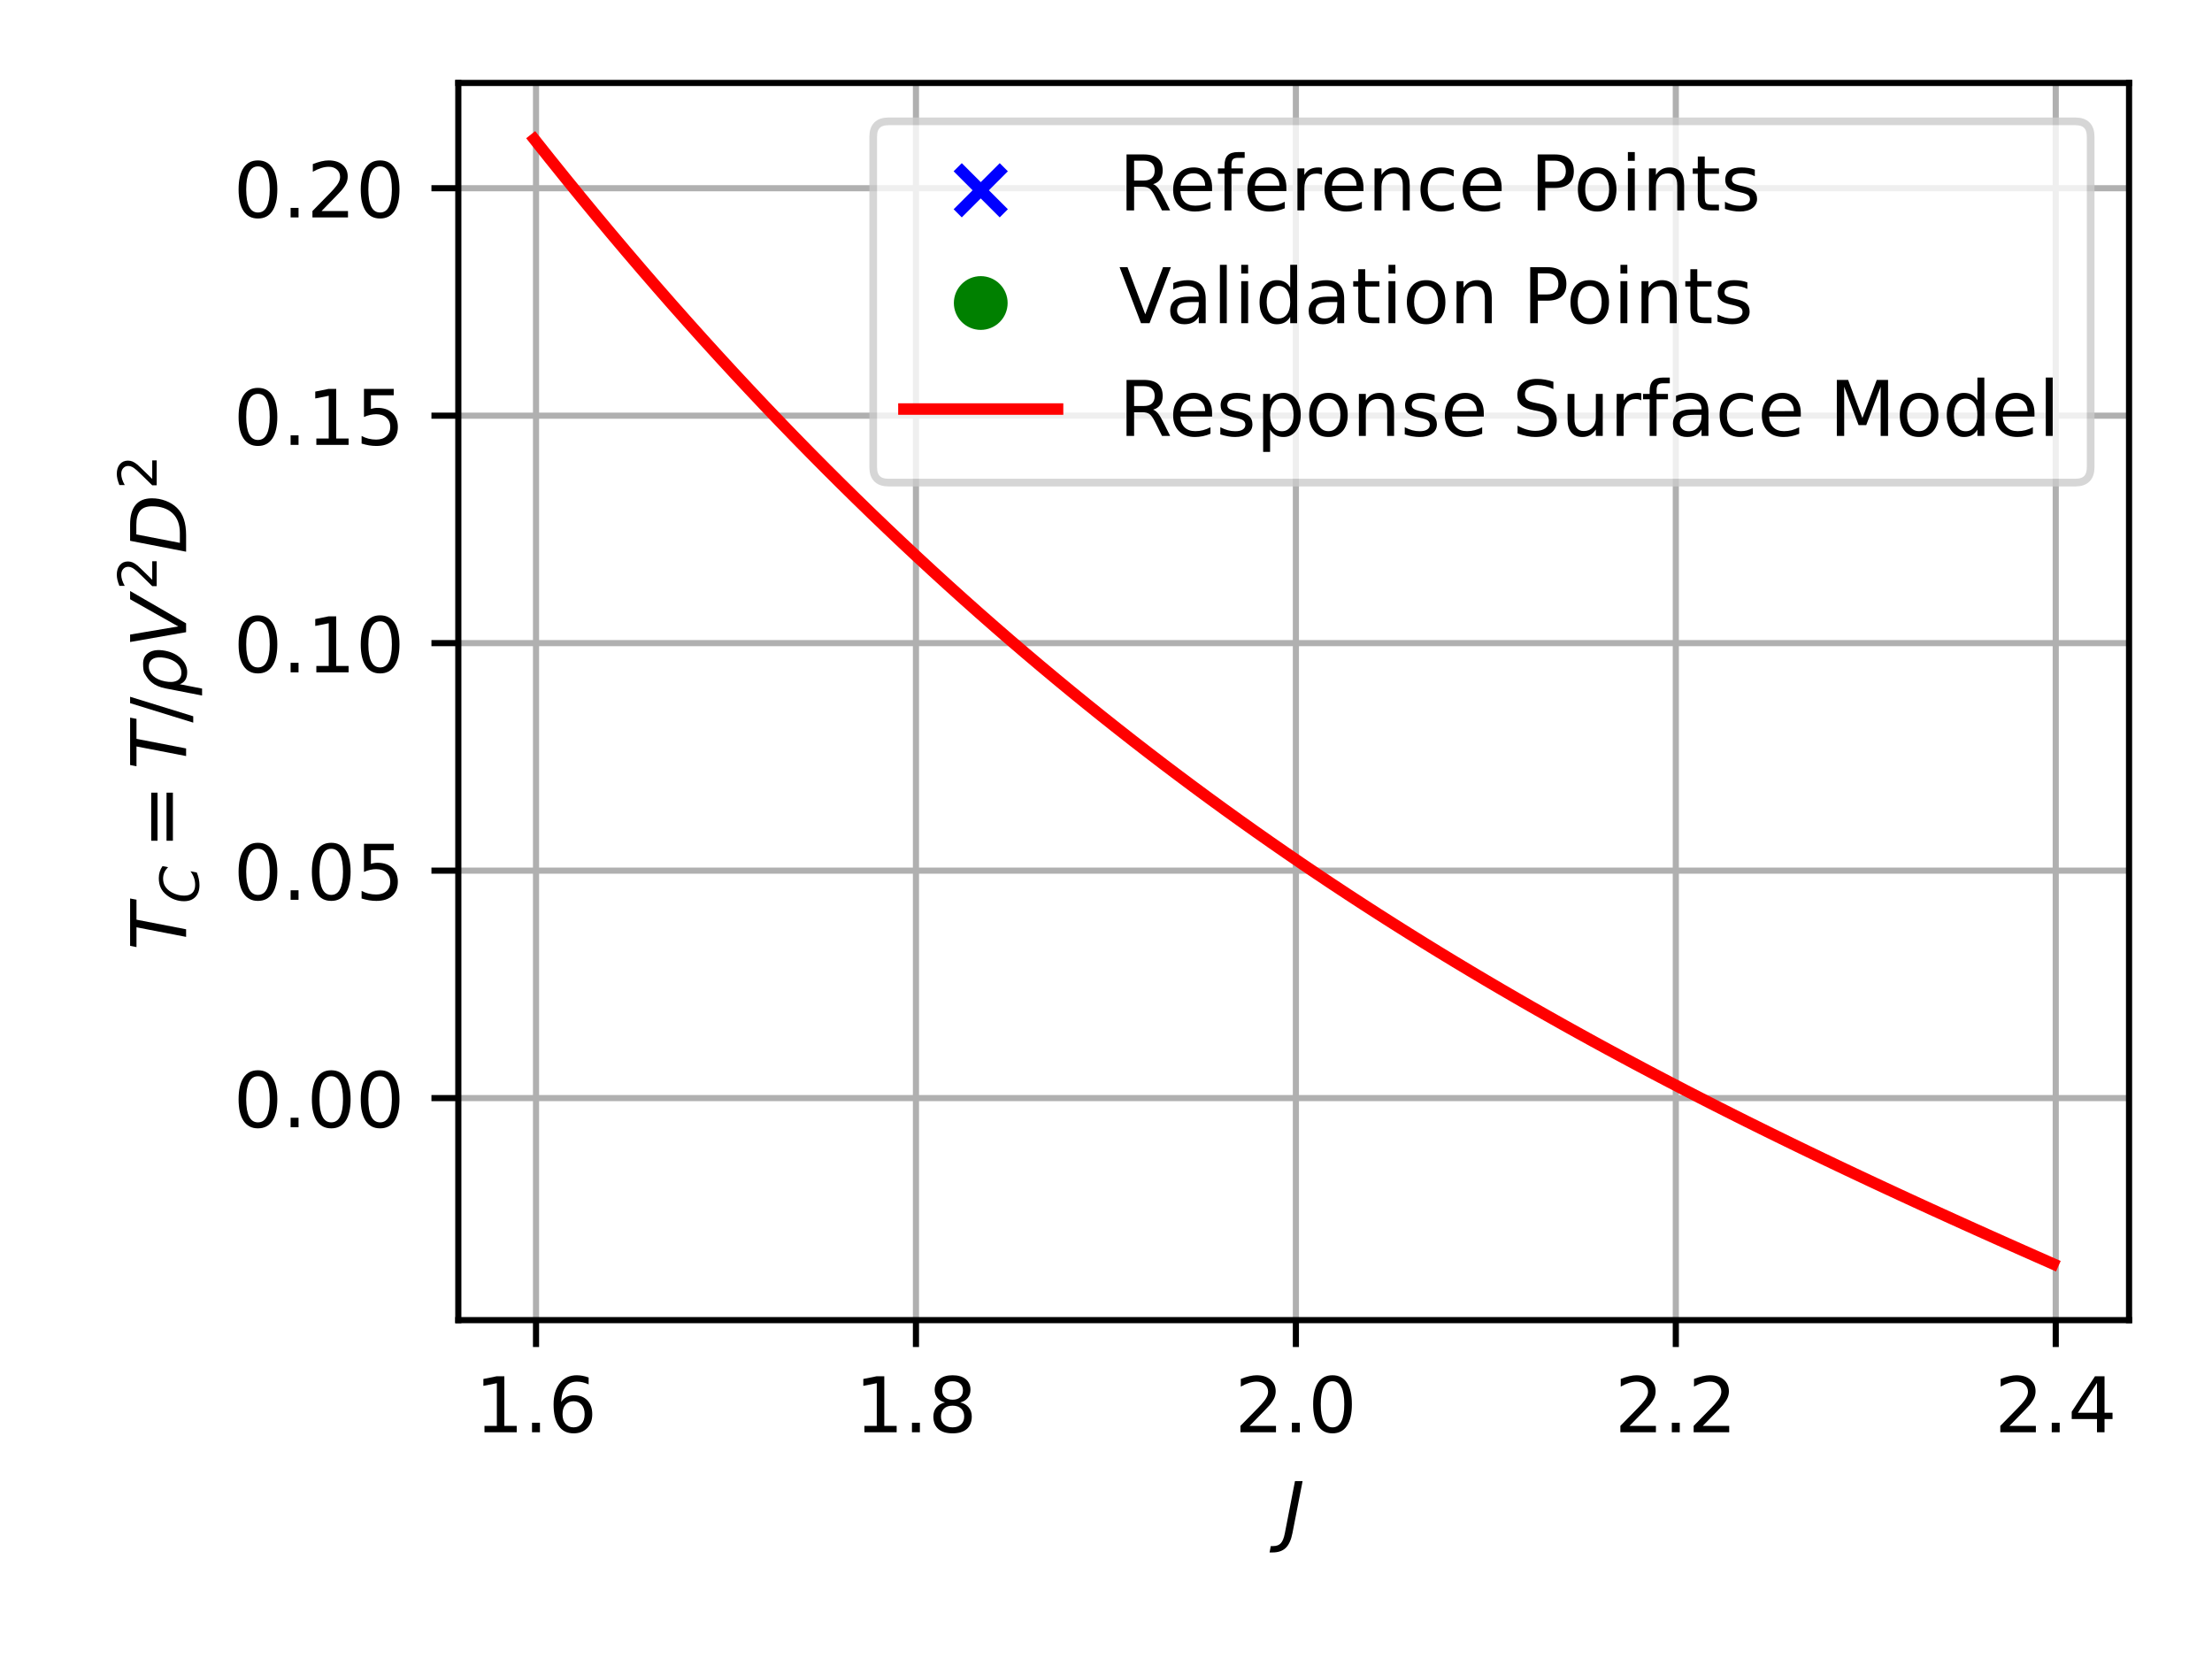
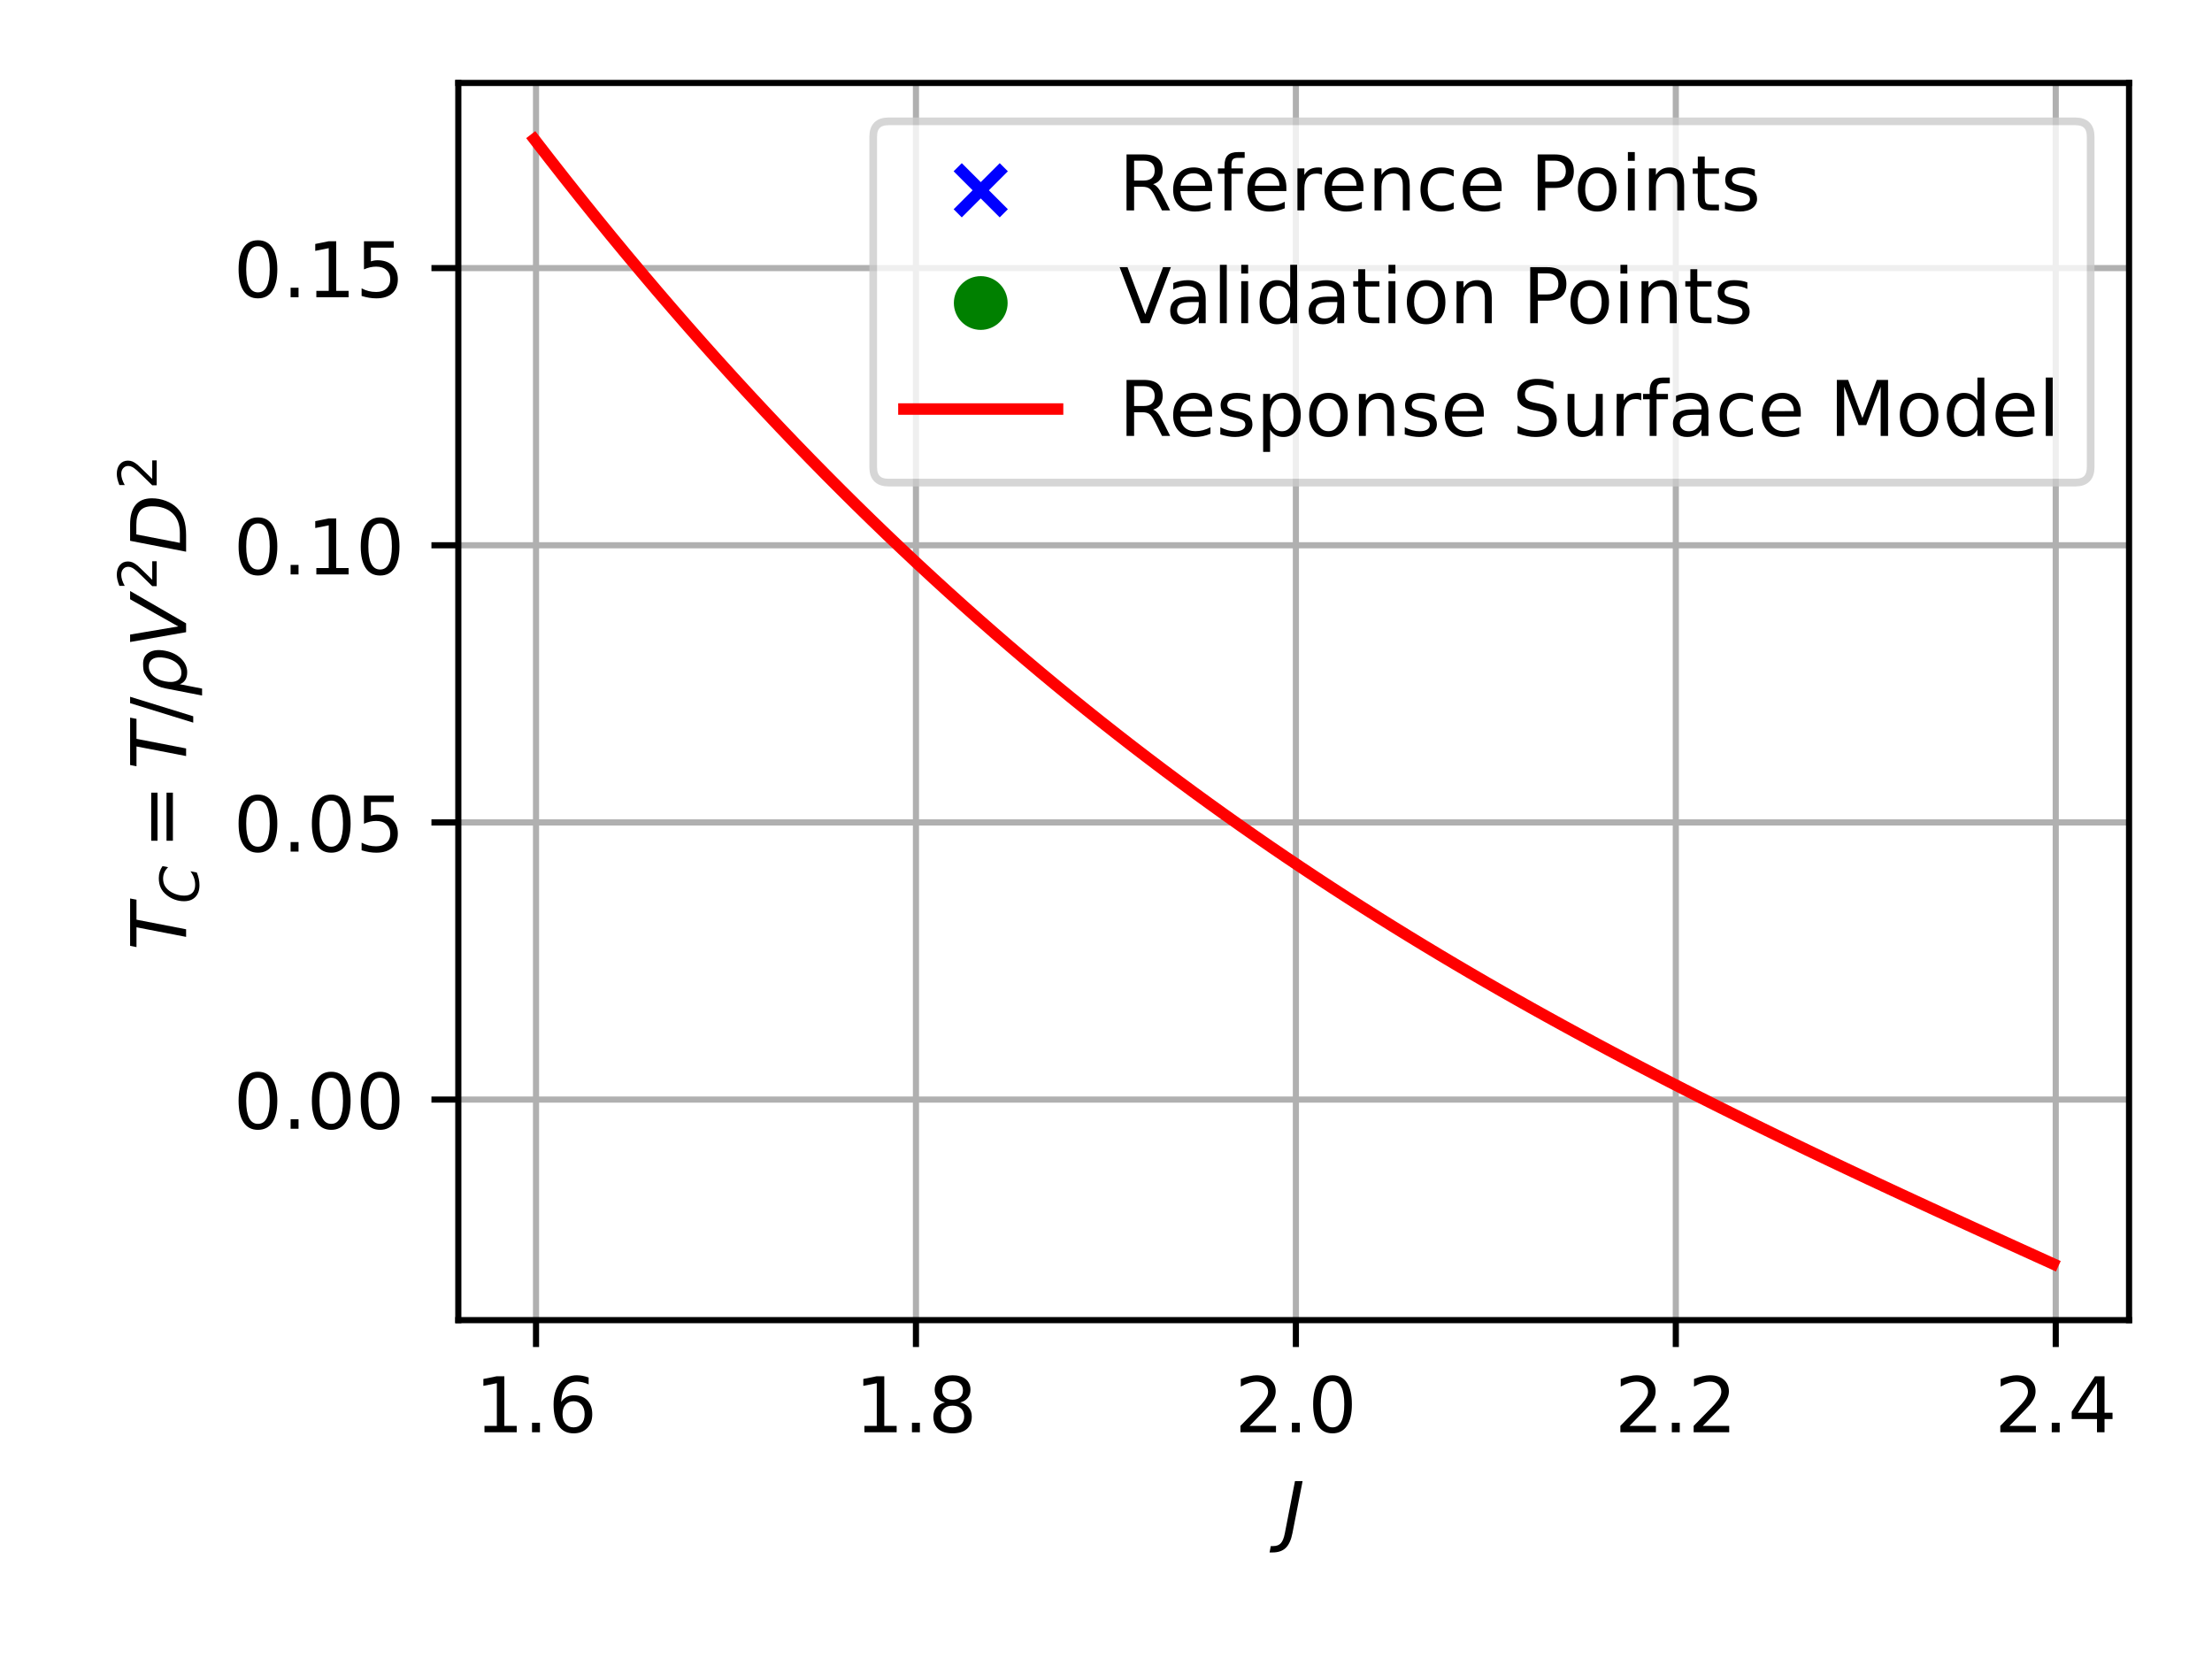
<svg xmlns="http://www.w3.org/2000/svg" xmlns:xlink="http://www.w3.org/1999/xlink" width="288pt" height="216pt" viewBox="0 0 288 216" version="1.1">
  <defs>
    <style type="text/css">*{stroke-linejoin: round; stroke-linecap: butt}</style>
  </defs>
  <g id="figure_1">
    <g id="patch_1">
      <path d="M 0 216  L 288 216  L 288 0  L 0 0  z " style="fill: #ffffff" />
    </g>
    <g id="axes_1">
      <g id="patch_2">
        <path d="M 59.672 171.88  L 277.2 171.88  L 277.2 10.8  L 59.672 10.8  z " style="fill: #ffffff" />
      </g>
      <g id="PathCollection_1" />
      <g id="PathCollection_2" />
      <g id="matplotlib.axis_1">
        <g id="xtick_1">
          <g id="line2d_1">
-             <path d="M 69.789 171.88  L 69.789 10.8  " clip-path="url(#p10c8127f4d)" style="fill: none; stroke: #b0b0b0; stroke-width: 0.8; stroke-linecap: square" />
+             <path d="M 69.789 171.88  L 69.789 10.8  " clip-path="url(#p0ce22d1893)" style="fill: none; stroke: #b0b0b0; stroke-width: 0.8; stroke-linecap: square" />
          </g>
          <g id="line2d_2">
            <defs>
-               <path id="me6304ebc44" d="M 0 0  L 0 3.5  " style="stroke: #000000; stroke-width: 0.8" />
-             </defs>
-             <g>
-               <use xlink:href="#me6304ebc44" x="69.789" y="171.88" style="stroke: #000000; stroke-width: 0.8" />
+               <path id="mc7be365745" d="M 0 0  L 0 3.5  " style="stroke: #000000; stroke-width: 0.8" />
+             </defs>
+             <g>
+               <use xlink:href="#mc7be365745" x="69.789" y="171.88" style="stroke: #000000; stroke-width: 0.8" />
            </g>
          </g>
          <g id="text_1">
            <g transform="translate(61.83733 186.4784) scale(0.1 -0.1)">
              <defs>
                <path id="DejaVuSans-31" d="M 794 531  L 1825 531  L 1825 4091  L 703 3866  L 703 4441  L 1819 4666  L 2450 4666  L 2450 531  L 3481 531  L 3481 0  L 794 0  L 794 531  z " transform="scale(0.015625)" />
                <path id="DejaVuSans-2e" d="M 684 794  L 1344 794  L 1344 0  L 684 0  L 684 794  z " transform="scale(0.015625)" />
                <path id="DejaVuSans-36" d="M 2113 2584  Q 1688 2584 1439 2293  Q 1191 2003 1191 1497  Q 1191 994 1439 701  Q 1688 409 2113 409  Q 2538 409 2786 701  Q 3034 994 3034 1497  Q 3034 2003 2786 2293  Q 2538 2584 2113 2584  z M 3366 4563  L 3366 3988  Q 3128 4100 2886 4159  Q 2644 4219 2406 4219  Q 1781 4219 1451 3797  Q 1122 3375 1075 2522  Q 1259 2794 1537 2939  Q 1816 3084 2150 3084  Q 2853 3084 3261 2657  Q 3669 2231 3669 1497  Q 3669 778 3244 343  Q 2819 -91 2113 -91  Q 1303 -91 875 529  Q 447 1150 447 2328  Q 447 3434 972 4092  Q 1497 4750 2381 4750  Q 2619 4750 2861 4703  Q 3103 4656 3366 4563  z " transform="scale(0.015625)" />
              </defs>
              <use xlink:href="#DejaVuSans-31" />
              <use xlink:href="#DejaVuSans-2e" x="63.623" />
              <use xlink:href="#DejaVuSans-36" x="95.41" />
            </g>
          </g>
        </g>
        <g id="xtick_2">
          <g id="line2d_3">
-             <path d="M 119.256 171.88  L 119.256 10.8  " clip-path="url(#p10c8127f4d)" style="fill: none; stroke: #b0b0b0; stroke-width: 0.8; stroke-linecap: square" />
+             <path d="M 119.256 171.88  L 119.256 10.8  " clip-path="url(#p0ce22d1893)" style="fill: none; stroke: #b0b0b0; stroke-width: 0.8; stroke-linecap: square" />
          </g>
          <g id="line2d_4">
            <g>
-               <use xlink:href="#me6304ebc44" x="119.256" y="171.88" style="stroke: #000000; stroke-width: 0.8" />
+               <use xlink:href="#mc7be365745" x="119.256" y="171.88" style="stroke: #000000; stroke-width: 0.8" />
            </g>
          </g>
          <g id="text_2">
            <g transform="translate(111.3042 186.4784) scale(0.1 -0.1)">
              <defs>
                <path id="DejaVuSans-38" d="M 2034 2216  Q 1584 2216 1326 1975  Q 1069 1734 1069 1313  Q 1069 891 1326 650  Q 1584 409 2034 409  Q 2484 409 2743 651  Q 3003 894 3003 1313  Q 3003 1734 2745 1975  Q 2488 2216 2034 2216  z M 1403 2484  Q 997 2584 770 2862  Q 544 3141 544 3541  Q 544 4100 942 4425  Q 1341 4750 2034 4750  Q 2731 4750 3128 4425  Q 3525 4100 3525 3541  Q 3525 3141 3298 2862  Q 3072 2584 2669 2484  Q 3125 2378 3379 2068  Q 3634 1759 3634 1313  Q 3634 634 3220 271  Q 2806 -91 2034 -91  Q 1263 -91 848 271  Q 434 634 434 1313  Q 434 1759 690 2068  Q 947 2378 1403 2484  z M 1172 3481  Q 1172 3119 1398 2916  Q 1625 2713 2034 2713  Q 2441 2713 2670 2916  Q 2900 3119 2900 3481  Q 2900 3844 2670 4047  Q 2441 4250 2034 4250  Q 1625 4250 1398 4047  Q 1172 3844 1172 3481  z " transform="scale(0.015625)" />
              </defs>
              <use xlink:href="#DejaVuSans-31" />
              <use xlink:href="#DejaVuSans-2e" x="63.623" />
              <use xlink:href="#DejaVuSans-38" x="95.41" />
            </g>
          </g>
        </g>
        <g id="xtick_3">
          <g id="line2d_5">
-             <path d="M 168.723 171.88  L 168.723 10.8  " clip-path="url(#p10c8127f4d)" style="fill: none; stroke: #b0b0b0; stroke-width: 0.8; stroke-linecap: square" />
+             <path d="M 168.723 171.88  L 168.723 10.8  " clip-path="url(#p0ce22d1893)" style="fill: none; stroke: #b0b0b0; stroke-width: 0.8; stroke-linecap: square" />
          </g>
          <g id="line2d_6">
            <g>
-               <use xlink:href="#me6304ebc44" x="168.723" y="171.88" style="stroke: #000000; stroke-width: 0.8" />
+               <use xlink:href="#mc7be365745" x="168.723" y="171.88" style="stroke: #000000; stroke-width: 0.8" />
            </g>
          </g>
          <g id="text_3">
            <g transform="translate(160.771 186.4784) scale(0.1 -0.1)">
              <defs>
                <path id="DejaVuSans-32" d="M 1228 531  L 3431 531  L 3431 0  L 469 0  L 469 531  Q 828 903 1448 1529  Q 2069 2156 2228 2338  Q 2531 2678 2651 2914  Q 2772 3150 2772 3378  Q 2772 3750 2511 3984  Q 2250 4219 1831 4219  Q 1534 4219 1204 4116  Q 875 4013 500 3803  L 500 4441  Q 881 4594 1212 4672  Q 1544 4750 1819 4750  Q 2544 4750 2975 4387  Q 3406 4025 3406 3419  Q 3406 3131 3298 2873  Q 3191 2616 2906 2266  Q 2828 2175 2409 1742  Q 1991 1309 1228 531  z " transform="scale(0.015625)" />
                <path id="DejaVuSans-30" d="M 2034 4250  Q 1547 4250 1301 3770  Q 1056 3291 1056 2328  Q 1056 1369 1301 889  Q 1547 409 2034 409  Q 2525 409 2770 889  Q 3016 1369 3016 2328  Q 3016 3291 2770 3770  Q 2525 4250 2034 4250  z M 2034 4750  Q 2819 4750 3233 4129  Q 3647 3509 3647 2328  Q 3647 1150 3233 529  Q 2819 -91 2034 -91  Q 1250 -91 836 529  Q 422 1150 422 2328  Q 422 3509 836 4129  Q 1250 4750 2034 4750  z " transform="scale(0.015625)" />
              </defs>
              <use xlink:href="#DejaVuSans-32" />
              <use xlink:href="#DejaVuSans-2e" x="63.623" />
              <use xlink:href="#DejaVuSans-30" x="95.41" />
            </g>
          </g>
        </g>
        <g id="xtick_4">
          <g id="line2d_7">
-             <path d="M 218.189 171.88  L 218.189 10.8  " clip-path="url(#p10c8127f4d)" style="fill: none; stroke: #b0b0b0; stroke-width: 0.8; stroke-linecap: square" />
+             <path d="M 218.189 171.88  L 218.189 10.8  " clip-path="url(#p0ce22d1893)" style="fill: none; stroke: #b0b0b0; stroke-width: 0.8; stroke-linecap: square" />
          </g>
          <g id="line2d_8">
            <g>
-               <use xlink:href="#me6304ebc44" x="218.189" y="171.88" style="stroke: #000000; stroke-width: 0.8" />
+               <use xlink:href="#mc7be365745" x="218.189" y="171.88" style="stroke: #000000; stroke-width: 0.8" />
            </g>
          </g>
          <g id="text_4">
            <g transform="translate(210.2378 186.4784) scale(0.1 -0.1)">
              <use xlink:href="#DejaVuSans-32" />
              <use xlink:href="#DejaVuSans-2e" x="63.623" />
              <use xlink:href="#DejaVuSans-32" x="95.41" />
            </g>
          </g>
        </g>
        <g id="xtick_5">
          <g id="line2d_9">
-             <path d="M 267.656 171.88  L 267.656 10.8  " clip-path="url(#p10c8127f4d)" style="fill: none; stroke: #b0b0b0; stroke-width: 0.8; stroke-linecap: square" />
+             <path d="M 267.656 171.88  L 267.656 10.8  " clip-path="url(#p0ce22d1893)" style="fill: none; stroke: #b0b0b0; stroke-width: 0.8; stroke-linecap: square" />
          </g>
          <g id="line2d_10">
            <g>
-               <use xlink:href="#me6304ebc44" x="267.656" y="171.88" style="stroke: #000000; stroke-width: 0.8" />
+               <use xlink:href="#mc7be365745" x="267.656" y="171.88" style="stroke: #000000; stroke-width: 0.8" />
            </g>
          </g>
          <g id="text_5">
            <g transform="translate(259.7047 186.4784) scale(0.1 -0.1)">
              <defs>
                <path id="DejaVuSans-34" d="M 2419 4116  L 825 1625  L 2419 1625  L 2419 4116  z M 2253 4666  L 3047 4666  L 3047 1625  L 3713 1625  L 3713 1100  L 3047 1100  L 3047 0  L 2419 0  L 2419 1100  L 313 1100  L 313 1709  L 2253 4666  z " transform="scale(0.015625)" />
              </defs>
              <use xlink:href="#DejaVuSans-32" />
              <use xlink:href="#DejaVuSans-2e" x="63.623" />
              <use xlink:href="#DejaVuSans-34" x="95.41" />
            </g>
          </g>
        </g>
        <g id="text_6">
          <g transform="translate(166.936 200.1362) scale(0.1 -0.1)">
            <defs>
              <path id="DejaVuSans-Oblique-4a" d="M 1069 4666  L 1703 4666  L 856 325  Q 691 -522 298 -901  Q -94 -1281 -800 -1281  L -1050 -1281  L -947 -750  L -750 -750  Q -328 -750 -109 -509  Q 109 -269 225 325  L 1069 4666  z " transform="scale(0.015625)" />
            </defs>
            <use xlink:href="#DejaVuSans-Oblique-4a" transform="translate(0 0.09375)" />
          </g>
        </g>
      </g>
      <g id="matplotlib.axis_2">
        <g id="ytick_1">
          <g id="line2d_11">
-             <path d="M 59.672 142.969  L 277.2 142.969  " clip-path="url(#p10c8127f4d)" style="fill: none; stroke: #b0b0b0; stroke-width: 0.8; stroke-linecap: square" />
+             <path d="M 59.672 143.164  L 277.2 143.164  " clip-path="url(#p0ce22d1893)" style="fill: none; stroke: #b0b0b0; stroke-width: 0.8; stroke-linecap: square" />
          </g>
          <g id="line2d_12">
            <defs>
-               <path id="m5def61f79e" d="M 0 0  L -3.5 0  " style="stroke: #000000; stroke-width: 0.8" />
-             </defs>
-             <g>
-               <use xlink:href="#m5def61f79e" x="59.672" y="142.969" style="stroke: #000000; stroke-width: 0.8" />
+               <path id="me31bab5a5a" d="M 0 0  L -3.5 0  " style="stroke: #000000; stroke-width: 0.8" />
+             </defs>
+             <g>
+               <use xlink:href="#me31bab5a5a" x="59.672" y="143.164" style="stroke: #000000; stroke-width: 0.8" />
            </g>
          </g>
          <g id="text_7">
-             <g transform="translate(30.40638 146.7686) scale(0.1 -0.1)">
+             <g transform="translate(30.40638 146.9636) scale(0.1 -0.1)">
              <use xlink:href="#DejaVuSans-30" />
              <use xlink:href="#DejaVuSans-2e" x="63.623" />
              <use xlink:href="#DejaVuSans-30" x="95.41" />
              <use xlink:href="#DejaVuSans-30" x="159.033" />
            </g>
          </g>
        </g>
        <g id="ytick_2">
          <g id="line2d_13">
-             <path d="M 59.672 113.354  L 277.2 113.354  " clip-path="url(#p10c8127f4d)" style="fill: none; stroke: #b0b0b0; stroke-width: 0.8; stroke-linecap: square" />
+             <path d="M 59.672 107.078  L 277.2 107.078  " clip-path="url(#p0ce22d1893)" style="fill: none; stroke: #b0b0b0; stroke-width: 0.8; stroke-linecap: square" />
          </g>
          <g id="line2d_14">
            <g>
-               <use xlink:href="#m5def61f79e" x="59.672" y="113.354" style="stroke: #000000; stroke-width: 0.8" />
+               <use xlink:href="#me31bab5a5a" x="59.672" y="107.078" style="stroke: #000000; stroke-width: 0.8" />
            </g>
          </g>
          <g id="text_8">
-             <g transform="translate(30.40638 117.1531) scale(0.1 -0.1)">
+             <g transform="translate(30.40638 110.8767) scale(0.1 -0.1)">
              <defs>
                <path id="DejaVuSans-35" d="M 691 4666  L 3169 4666  L 3169 4134  L 1269 4134  L 1269 2991  Q 1406 3038 1543 3061  Q 1681 3084 1819 3084  Q 2600 3084 3056 2656  Q 3513 2228 3513 1497  Q 3513 744 3044 326  Q 2575 -91 1722 -91  Q 1428 -91 1123 -41  Q 819 9 494 109  L 494 744  Q 775 591 1075 516  Q 1375 441 1709 441  Q 2250 441 2565 725  Q 2881 1009 2881 1497  Q 2881 1984 2565 2268  Q 2250 2553 1709 2553  Q 1456 2553 1204 2497  Q 953 2441 691 2322  L 691 4666  z " transform="scale(0.015625)" />
              </defs>
              <use xlink:href="#DejaVuSans-30" />
              <use xlink:href="#DejaVuSans-2e" x="63.623" />
              <use xlink:href="#DejaVuSans-30" x="95.41" />
              <use xlink:href="#DejaVuSans-35" x="159.033" />
            </g>
          </g>
        </g>
        <g id="ytick_3">
          <g id="line2d_15">
-             <path d="M 59.672 83.738  L 277.2 83.738  " clip-path="url(#p10c8127f4d)" style="fill: none; stroke: #b0b0b0; stroke-width: 0.8; stroke-linecap: square" />
+             <path d="M 59.672 70.991  L 277.2 70.991  " clip-path="url(#p0ce22d1893)" style="fill: none; stroke: #b0b0b0; stroke-width: 0.8; stroke-linecap: square" />
          </g>
          <g id="line2d_16">
            <g>
-               <use xlink:href="#m5def61f79e" x="59.672" y="83.738" style="stroke: #000000; stroke-width: 0.8" />
+               <use xlink:href="#me31bab5a5a" x="59.672" y="70.991" style="stroke: #000000; stroke-width: 0.8" />
            </g>
          </g>
          <g id="text_9">
-             <g transform="translate(30.40638 87.53765) scale(0.1 -0.1)">
+             <g transform="translate(30.40638 74.7899) scale(0.1 -0.1)">
              <use xlink:href="#DejaVuSans-30" />
              <use xlink:href="#DejaVuSans-2e" x="63.623" />
              <use xlink:href="#DejaVuSans-31" x="95.41" />
              <use xlink:href="#DejaVuSans-30" x="159.033" />
            </g>
          </g>
        </g>
        <g id="ytick_4">
          <g id="line2d_17">
-             <path d="M 59.672 54.123  L 277.2 54.123  " clip-path="url(#p10c8127f4d)" style="fill: none; stroke: #b0b0b0; stroke-width: 0.8; stroke-linecap: square" />
+             <path d="M 59.672 34.904  L 277.2 34.904  " clip-path="url(#p0ce22d1893)" style="fill: none; stroke: #b0b0b0; stroke-width: 0.8; stroke-linecap: square" />
          </g>
          <g id="line2d_18">
            <g>
-               <use xlink:href="#m5def61f79e" x="59.672" y="54.123" style="stroke: #000000; stroke-width: 0.8" />
+               <use xlink:href="#me31bab5a5a" x="59.672" y="34.904" style="stroke: #000000; stroke-width: 0.8" />
            </g>
          </g>
          <g id="text_10">
-             <g transform="translate(30.40638 57.9222) scale(0.1 -0.1)">
+             <g transform="translate(30.40638 38.70307) scale(0.1 -0.1)">
              <use xlink:href="#DejaVuSans-30" />
              <use xlink:href="#DejaVuSans-2e" x="63.623" />
              <use xlink:href="#DejaVuSans-31" x="95.41" />
              <use xlink:href="#DejaVuSans-35" x="159.033" />
            </g>
          </g>
        </g>
-         <g id="ytick_5">
-           <g id="line2d_19">
-             <path d="M 59.672 24.508  L 277.2 24.508  " clip-path="url(#p10c8127f4d)" style="fill: none; stroke: #b0b0b0; stroke-width: 0.8; stroke-linecap: square" />
-           </g>
-           <g id="line2d_20">
-             <g>
-               <use xlink:href="#m5def61f79e" x="59.672" y="24.508" style="stroke: #000000; stroke-width: 0.8" />
-             </g>
-           </g>
-           <g id="text_11">
-             <g transform="translate(30.40638 28.30675) scale(0.1 -0.1)">
-               <use xlink:href="#DejaVuSans-30" />
-               <use xlink:href="#DejaVuSans-2e" x="63.623" />
-               <use xlink:href="#DejaVuSans-32" x="95.41" />
-               <use xlink:href="#DejaVuSans-30" x="159.033" />
-             </g>
-           </g>
-         </g>
-         <g id="text_12">
+         <g id="text_11">
          <g transform="translate(24.30637 123.74) rotate(-90) scale(0.1 -0.1)">
            <defs>
              <path id="DejaVuSans-Oblique-54" d="M 378 4666  L 4325 4666  L 4225 4134  L 2559 4134  L 1759 0  L 1125 0  L 1925 4134  L 275 4134  L 378 4666  z " transform="scale(0.015625)" />
              <path id="DejaVuSans-Oblique-43" d="M 4447 4306  L 4319 3641  Q 4019 3944 3683 4091  Q 3347 4238 2956 4238  Q 2422 4238 2017 3981  Q 1613 3725 1319 3200  Q 1131 2863 1032 2486  Q 934 2109 934 1728  Q 934 1091 1264 756  Q 1594 422 2222 422  Q 2656 422 3056 561  Q 3456 700 3834 978  L 3688 231  Q 3316 72 2936 -9  Q 2556 -91 2175 -91  Q 1278 -91 773 396  Q 269 884 269 1753  Q 269 2309 461 2846  Q 653 3384 1013 3828  Q 1394 4300 1883 4525  Q 2372 4750 3022 4750  Q 3422 4750 3780 4639  Q 4138 4528 4447 4306  z " transform="scale(0.015625)" />
              <path id="DejaVuSans-3d" d="M 678 2906  L 4684 2906  L 4684 2381  L 678 2381  L 678 2906  z M 678 1631  L 4684 1631  L 4684 1100  L 678 1100  L 678 1631  z " transform="scale(0.015625)" />
              <path id="DejaVuSans-2f" d="M 1625 4666  L 2156 4666  L 531 -594  L 0 -594  L 1625 4666  z " transform="scale(0.015625)" />
              <path id="DejaVuSans-Oblique-3c1" d="M 1203 2875  Q 1453 3194 1981 3475  Q 2188 3584 2756 3584  Q 3394 3584 3694 3078  Q 3994 2572 3834 1747  Q 3672 922 3175 415  Q 2678 -91 2041 -91  Q 1656 -91 1409 63  Q 1163 213 1044 525  L 681 -1331  L 103 -1331  L 697 1716  Q 838 2438 1203 2875  z M 3238 1747  Q 3359 2381 3169 2744  Q 2978 3103 2522 3103  Q 2066 3103 1734 2744  Q 1403 2381 1281 1747  Q 1156 1113 1347 750  Q 1538 391 1994 391  Q 2450 391 2781 750  Q 3113 1113 3238 1747  z " transform="scale(0.015625)" />
              <path id="DejaVuSans-Oblique-56" d="M 1319 0  L 500 4666  L 1119 4666  L 1797 653  L 4063 4666  L 4750 4666  L 2053 0  L 1319 0  z " transform="scale(0.015625)" />
              <path id="DejaVuSans-Oblique-44" d="M 1081 4666  L 2438 4666  Q 3519 4666 4070 4208  Q 4622 3750 4622 2847  Q 4622 2250 4412 1698  Q 4203 1147 3834 769  Q 3463 381 2891 190  Q 2319 0 1538 0  L 172 0  L 1081 4666  z M 1613 4147  L 909 519  L 1734 519  Q 2794 519 3375 1128  Q 3956 1738 3956 2847  Q 3956 3519 3581 3833  Q 3206 4147 2406 4147  L 1613 4147  z " transform="scale(0.015625)" />
            </defs>
            <use xlink:href="#DejaVuSans-Oblique-54" transform="translate(0 0.765625)" />
            <use xlink:href="#DejaVuSans-Oblique-43" transform="translate(61.08398 -15.64062) scale(0.7)" />
            <use xlink:href="#DejaVuSans-3d" transform="translate(132.1777 0.765625)" />
            <use xlink:href="#DejaVuSans-Oblique-54" transform="translate(235.4492 0.765625)" />
            <use xlink:href="#DejaVuSans-2f" transform="translate(296.5332 0.765625)" />
            <use xlink:href="#DejaVuSans-Oblique-3c1" transform="translate(330.2246 0.765625)" />
            <use xlink:href="#DejaVuSans-Oblique-56" transform="translate(393.7012 0.765625)" />
            <use xlink:href="#DejaVuSans-32" transform="translate(469.1261 39.04688) scale(0.7)" />
            <use xlink:href="#DejaVuSans-Oblique-44" transform="translate(516.3967 0.765625)" />
            <use xlink:href="#DejaVuSans-32" transform="translate(600.4154 39.04688) scale(0.7)" />
          </g>
        </g>
      </g>
-       <g id="line2d_21">
-         <path d="M 69.56 18.122  L 71.557 20.635  L 73.555 23.118  L 75.552 25.571  L 77.55 27.995  L 79.547 30.389  L 81.545 32.755  L 83.542 35.092  L 85.54 37.401  L 87.537 39.681  L 89.535 41.934  L 91.532 44.16  L 93.53 46.358  L 95.527 48.529  L 97.525 50.673  L 99.522 52.791  L 101.52 54.883  L 103.517 56.949  L 105.515 58.989  L 107.512 61.004  L 109.51 62.994  L 111.507 64.959  L 113.505 66.9  L 115.502 68.816  L 117.5 70.709  L 119.497 72.578  L 121.495 74.423  L 123.492 76.245  L 125.49 78.045  L 127.487 79.822  L 129.485 81.576  L 131.482 83.309  L 133.48 85.02  L 135.477 86.709  L 137.475 88.377  L 139.472 90.025  L 141.47 91.651  L 143.467 93.258  L 145.465 94.844  L 147.462 96.41  L 149.46 97.957  L 151.457 99.485  L 153.455 100.993  L 155.452 102.483  L 157.45 103.955  L 159.447 105.408  L 161.445 106.843  L 163.442 108.261  L 165.44 109.662  L 167.437 111.045  L 169.435 112.412  L 171.432 113.762  L 173.43 115.096  L 175.427 116.414  L 177.425 117.716  L 179.422 119.003  L 181.42 120.274  L 183.417 121.531  L 185.415 122.774  L 187.412 124.002  L 189.41 125.216  L 191.407 126.416  L 193.405 127.603  L 195.402 128.776  L 197.4 129.937  L 199.397 131.085  L 201.395 132.22  L 203.392 133.344  L 205.39 134.455  L 207.387 135.556  L 209.385 136.645  L 211.382 137.722  L 213.38 138.79  L 215.377 139.846  L 217.375 140.893  L 219.372 141.929  L 221.37 142.957  L 223.367 143.974  L 225.365 144.983  L 227.362 145.983  L 229.36 146.974  L 231.357 147.957  L 233.355 148.932  L 235.352 149.9  L 237.35 150.86  L 239.347 151.813  L 241.345 152.759  L 243.342 153.698  L 245.34 154.631  L 247.337 155.558  L 249.335 156.48  L 251.332 157.396  L 253.33 158.306  L 255.327 159.212  L 257.325 160.113  L 259.322 161.01  L 261.32 161.902  L 263.317 162.791  L 265.315 163.676  L 267.312 164.558  " clip-path="url(#p10c8127f4d)" style="fill: none; stroke: #ff0000; stroke-width: 1.5; stroke-linecap: square" />
+       <g id="line2d_19">
+         <path d="M 69.56 18.122  L 71.557 20.703  L 73.555 23.252  L 75.552 25.767  L 77.55 28.25  L 79.547 30.7  L 81.545 33.118  L 83.542 35.505  L 85.54 37.861  L 87.537 40.185  L 89.535 42.479  L 91.532 44.742  L 93.53 46.976  L 95.527 49.18  L 97.525 51.355  L 99.522 53.5  L 101.52 55.617  L 103.517 57.706  L 105.515 59.767  L 107.512 61.8  L 109.51 63.806  L 111.507 65.785  L 113.505 67.737  L 115.502 69.663  L 117.5 71.563  L 119.497 73.438  L 121.495 75.287  L 123.492 77.111  L 125.49 78.911  L 127.487 80.686  L 129.485 82.437  L 131.482 84.165  L 133.48 85.869  L 135.477 87.551  L 137.475 89.21  L 139.472 90.846  L 141.47 92.461  L 143.467 94.054  L 145.465 95.626  L 147.462 97.177  L 149.46 98.707  L 151.457 100.217  L 153.455 101.707  L 155.452 103.178  L 157.45 104.629  L 159.447 106.061  L 161.445 107.475  L 163.442 108.87  L 165.44 110.248  L 167.437 111.608  L 169.435 112.95  L 171.432 114.276  L 173.43 115.585  L 175.427 116.878  L 177.425 118.155  L 179.422 119.416  L 181.42 120.662  L 183.417 121.893  L 185.415 123.11  L 187.412 124.312  L 189.41 125.501  L 191.407 126.675  L 193.405 127.837  L 195.402 128.986  L 197.4 130.122  L 199.397 131.246  L 201.395 132.357  L 203.392 133.458  L 205.39 134.547  L 207.387 135.625  L 209.385 136.693  L 211.382 137.75  L 213.38 138.798  L 215.377 139.836  L 217.375 140.864  L 219.372 141.884  L 221.37 142.895  L 223.367 143.898  L 225.365 144.893  L 227.362 145.881  L 229.36 146.861  L 231.357 147.835  L 233.355 148.801  L 235.352 149.762  L 237.35 150.717  L 239.347 151.666  L 241.345 152.61  L 243.342 153.549  L 245.34 154.483  L 247.337 155.414  L 249.335 156.34  L 251.332 157.263  L 253.33 158.183  L 255.327 159.099  L 257.325 160.014  L 259.322 160.926  L 261.32 161.836  L 263.317 162.744  L 265.315 163.652  L 267.312 164.558  " clip-path="url(#p0ce22d1893)" style="fill: none; stroke: #ff0000; stroke-width: 1.5; stroke-linecap: square" />
      </g>
      <g id="patch_3">
        <path d="M 59.672 171.88  L 59.672 10.8  " style="fill: none; stroke: #000000; stroke-width: 0.8; stroke-linejoin: miter; stroke-linecap: square" />
      </g>
      <g id="patch_4">
        <path d="M 277.2 171.88  L 277.2 10.8  " style="fill: none; stroke: #000000; stroke-width: 0.8; stroke-linejoin: miter; stroke-linecap: square" />
      </g>
      <g id="patch_5">
        <path d="M 59.672 171.88  L 277.2 171.88  " style="fill: none; stroke: #000000; stroke-width: 0.8; stroke-linejoin: miter; stroke-linecap: square" />
      </g>
      <g id="patch_6">
        <path d="M 59.672 10.8  L 277.2 10.8  " style="fill: none; stroke: #000000; stroke-width: 0.8; stroke-linejoin: miter; stroke-linecap: square" />
      </g>
      <g id="legend_1">
        <g id="patch_7">
          <path d="M 115.692 62.834  L 270.2 62.834  Q 272.2 62.834 272.2 60.834  L 272.2 17.8  Q 272.2 15.8 270.2 15.8  L 115.692 15.8  Q 113.692 15.8 113.692 17.8  L 113.692 60.834  Q 113.692 62.834 115.692 62.834  z " style="fill: #ffffff; opacity: 0.8; stroke: #cccccc; stroke-linejoin: miter" />
        </g>
        <g id="PathCollection_3">
          <defs>
-             <path id="mee3c14468e" d="M -3 3  L 3 -3  M -3 -3  L 3 3  " style="stroke: #0000ff; stroke-width: 1.5" />
+             <path id="m2f3c256cf0" d="M -3 3  L 3 -3  M -3 -3  L 3 3  " style="stroke: #0000ff; stroke-width: 1.5" />
          </defs>
          <g>
-             <use xlink:href="#mee3c14468e" x="127.692" y="24.773" style="fill: #0000ff; stroke: #0000ff; stroke-width: 1.5" />
-           </g>
-         </g>
-         <g id="text_13">
+             <use xlink:href="#m2f3c256cf0" x="127.692" y="24.773" style="fill: #0000ff; stroke: #0000ff; stroke-width: 1.5" />
+           </g>
+         </g>
+         <g id="text_12">
          <g transform="translate(145.6922 27.39844) scale(0.1 -0.1)">
            <defs>
              <path id="DejaVuSans-52" d="M 2841 2188  Q 3044 2119 3236 1894  Q 3428 1669 3622 1275  L 4263 0  L 3584 0  L 2988 1197  Q 2756 1666 2539 1819  Q 2322 1972 1947 1972  L 1259 1972  L 1259 0  L 628 0  L 628 4666  L 2053 4666  Q 2853 4666 3247 4331  Q 3641 3997 3641 3322  Q 3641 2881 3436 2590  Q 3231 2300 2841 2188  z M 1259 4147  L 1259 2491  L 2053 2491  Q 2509 2491 2742 2702  Q 2975 2913 2975 3322  Q 2975 3731 2742 3939  Q 2509 4147 2053 4147  L 1259 4147  z " transform="scale(0.015625)" />
              <path id="DejaVuSans-65" d="M 3597 1894  L 3597 1613  L 953 1613  Q 991 1019 1311 708  Q 1631 397 2203 397  Q 2534 397 2845 478  Q 3156 559 3463 722  L 3463 178  Q 3153 47 2828 -22  Q 2503 -91 2169 -91  Q 1331 -91 842 396  Q 353 884 353 1716  Q 353 2575 817 3079  Q 1281 3584 2069 3584  Q 2775 3584 3186 3129  Q 3597 2675 3597 1894  z M 3022 2063  Q 3016 2534 2758 2815  Q 2500 3097 2075 3097  Q 1594 3097 1305 2825  Q 1016 2553 972 2059  L 3022 2063  z " transform="scale(0.015625)" />
              <path id="DejaVuSans-66" d="M 2375 4863  L 2375 4384  L 1825 4384  Q 1516 4384 1395 4259  Q 1275 4134 1275 3809  L 1275 3500  L 2222 3500  L 2222 3053  L 1275 3053  L 1275 0  L 697 0  L 697 3053  L 147 3053  L 147 3500  L 697 3500  L 697 3744  Q 697 4328 969 4595  Q 1241 4863 1831 4863  L 2375 4863  z " transform="scale(0.015625)" />
              <path id="DejaVuSans-72" d="M 2631 2963  Q 2534 3019 2420 3045  Q 2306 3072 2169 3072  Q 1681 3072 1420 2755  Q 1159 2438 1159 1844  L 1159 0  L 581 0  L 581 3500  L 1159 3500  L 1159 2956  Q 1341 3275 1631 3429  Q 1922 3584 2338 3584  Q 2397 3584 2469 3576  Q 2541 3569 2628 3553  L 2631 2963  z " transform="scale(0.015625)" />
              <path id="DejaVuSans-6e" d="M 3513 2113  L 3513 0  L 2938 0  L 2938 2094  Q 2938 2591 2744 2837  Q 2550 3084 2163 3084  Q 1697 3084 1428 2787  Q 1159 2491 1159 1978  L 1159 0  L 581 0  L 581 3500  L 1159 3500  L 1159 2956  Q 1366 3272 1645 3428  Q 1925 3584 2291 3584  Q 2894 3584 3203 3211  Q 3513 2838 3513 2113  z " transform="scale(0.015625)" />
              <path id="DejaVuSans-63" d="M 3122 3366  L 3122 2828  Q 2878 2963 2633 3030  Q 2388 3097 2138 3097  Q 1578 3097 1268 2742  Q 959 2388 959 1747  Q 959 1106 1268 751  Q 1578 397 2138 397  Q 2388 397 2633 464  Q 2878 531 3122 666  L 3122 134  Q 2881 22 2623 -34  Q 2366 -91 2075 -91  Q 1284 -91 818 406  Q 353 903 353 1747  Q 353 2603 823 3093  Q 1294 3584 2113 3584  Q 2378 3584 2631 3529  Q 2884 3475 3122 3366  z " transform="scale(0.015625)" />
              <path id="DejaVuSans-20" transform="scale(0.015625)" />
              <path id="DejaVuSans-50" d="M 1259 4147  L 1259 2394  L 2053 2394  Q 2494 2394 2734 2622  Q 2975 2850 2975 3272  Q 2975 3691 2734 3919  Q 2494 4147 2053 4147  L 1259 4147  z M 628 4666  L 2053 4666  Q 2838 4666 3239 4311  Q 3641 3956 3641 3272  Q 3641 2581 3239 2228  Q 2838 1875 2053 1875  L 1259 1875  L 1259 0  L 628 0  L 628 4666  z " transform="scale(0.015625)" />
              <path id="DejaVuSans-6f" d="M 1959 3097  Q 1497 3097 1228 2736  Q 959 2375 959 1747  Q 959 1119 1226 758  Q 1494 397 1959 397  Q 2419 397 2687 759  Q 2956 1122 2956 1747  Q 2956 2369 2687 2733  Q 2419 3097 1959 3097  z M 1959 3584  Q 2709 3584 3137 3096  Q 3566 2609 3566 1747  Q 3566 888 3137 398  Q 2709 -91 1959 -91  Q 1206 -91 779 398  Q 353 888 353 1747  Q 353 2609 779 3096  Q 1206 3584 1959 3584  z " transform="scale(0.015625)" />
              <path id="DejaVuSans-69" d="M 603 3500  L 1178 3500  L 1178 0  L 603 0  L 603 3500  z M 603 4863  L 1178 4863  L 1178 4134  L 603 4134  L 603 4863  z " transform="scale(0.015625)" />
              <path id="DejaVuSans-74" d="M 1172 4494  L 1172 3500  L 2356 3500  L 2356 3053  L 1172 3053  L 1172 1153  Q 1172 725 1289 603  Q 1406 481 1766 481  L 2356 481  L 2356 0  L 1766 0  Q 1100 0 847 248  Q 594 497 594 1153  L 594 3053  L 172 3053  L 172 3500  L 594 3500  L 594 4494  L 1172 4494  z " transform="scale(0.015625)" />
              <path id="DejaVuSans-73" d="M 2834 3397  L 2834 2853  Q 2591 2978 2328 3040  Q 2066 3103 1784 3103  Q 1356 3103 1142 2972  Q 928 2841 928 2578  Q 928 2378 1081 2264  Q 1234 2150 1697 2047  L 1894 2003  Q 2506 1872 2764 1633  Q 3022 1394 3022 966  Q 3022 478 2636 193  Q 2250 -91 1575 -91  Q 1294 -91 989 -36  Q 684 19 347 128  L 347 722  Q 666 556 975 473  Q 1284 391 1588 391  Q 1994 391 2212 530  Q 2431 669 2431 922  Q 2431 1156 2273 1281  Q 2116 1406 1581 1522  L 1381 1569  Q 847 1681 609 1914  Q 372 2147 372 2553  Q 372 3047 722 3315  Q 1072 3584 1716 3584  Q 2034 3584 2315 3537  Q 2597 3491 2834 3397  z " transform="scale(0.015625)" />
            </defs>
            <use xlink:href="#DejaVuSans-52" />
            <use xlink:href="#DejaVuSans-65" x="64.982" />
            <use xlink:href="#DejaVuSans-66" x="126.506" />
            <use xlink:href="#DejaVuSans-65" x="161.711" />
            <use xlink:href="#DejaVuSans-72" x="223.234" />
            <use xlink:href="#DejaVuSans-65" x="262.098" />
            <use xlink:href="#DejaVuSans-6e" x="323.621" />
            <use xlink:href="#DejaVuSans-63" x="387" />
            <use xlink:href="#DejaVuSans-65" x="441.98" />
            <use xlink:href="#DejaVuSans-20" x="503.504" />
            <use xlink:href="#DejaVuSans-50" x="535.291" />
            <use xlink:href="#DejaVuSans-6f" x="591.969" />
            <use xlink:href="#DejaVuSans-69" x="653.15" />
            <use xlink:href="#DejaVuSans-6e" x="680.934" />
            <use xlink:href="#DejaVuSans-74" x="744.312" />
            <use xlink:href="#DejaVuSans-73" x="783.521" />
          </g>
        </g>
        <g id="PathCollection_4">
          <defs>
-             <path id="m33b05ed11e" d="M 0 3  C 0.796 3 1.559 2.684 2.121 2.121  C 2.684 1.559 3 0.796 3 0  C 3 -0.796 2.684 -1.559 2.121 -2.121  C 1.559 -2.684 0.796 -3 0 -3  C -0.796 -3 -1.559 -2.684 -2.121 -2.121  C -2.684 -1.559 -3 -0.796 -3 0  C -3 0.796 -2.684 1.559 -2.121 2.121  C -1.559 2.684 -0.796 3 0 3  z " style="stroke: #008000" />
+             <path id="md94c7bd8aa" d="M 0 3  C 0.796 3 1.559 2.684 2.121 2.121  C 2.684 1.559 3 0.796 3 0  C 3 -0.796 2.684 -1.559 2.121 -2.121  C 1.559 -2.684 0.796 -3 0 -3  C -0.796 -3 -1.559 -2.684 -2.121 -2.121  C -2.684 -1.559 -3 -0.796 -3 0  C -3 0.796 -2.684 1.559 -2.121 2.121  C -1.559 2.684 -0.796 3 0 3  z " style="stroke: #008000" />
          </defs>
          <g>
-             <use xlink:href="#m33b05ed11e" x="127.692" y="39.452" style="fill: #008000; stroke: #008000" />
-           </g>
-         </g>
-         <g id="text_14">
+             <use xlink:href="#md94c7bd8aa" x="127.692" y="39.452" style="fill: #008000; stroke: #008000" />
+           </g>
+         </g>
+         <g id="text_13">
          <g transform="translate(145.6922 42.07656) scale(0.1 -0.1)">
            <defs>
              <path id="DejaVuSans-56" d="M 1831 0  L 50 4666  L 709 4666  L 2188 738  L 3669 4666  L 4325 4666  L 2547 0  L 1831 0  z " transform="scale(0.015625)" />
              <path id="DejaVuSans-61" d="M 2194 1759  Q 1497 1759 1228 1600  Q 959 1441 959 1056  Q 959 750 1161 570  Q 1363 391 1709 391  Q 2188 391 2477 730  Q 2766 1069 2766 1631  L 2766 1759  L 2194 1759  z M 3341 1997  L 3341 0  L 2766 0  L 2766 531  Q 2569 213 2275 61  Q 1981 -91 1556 -91  Q 1019 -91 701 211  Q 384 513 384 1019  Q 384 1609 779 1909  Q 1175 2209 1959 2209  L 2766 2209  L 2766 2266  Q 2766 2663 2505 2880  Q 2244 3097 1772 3097  Q 1472 3097 1187 3025  Q 903 2953 641 2809  L 641 3341  Q 956 3463 1253 3523  Q 1550 3584 1831 3584  Q 2591 3584 2966 3190  Q 3341 2797 3341 1997  z " transform="scale(0.015625)" />
              <path id="DejaVuSans-6c" d="M 603 4863  L 1178 4863  L 1178 0  L 603 0  L 603 4863  z " transform="scale(0.015625)" />
              <path id="DejaVuSans-64" d="M 2906 2969  L 2906 4863  L 3481 4863  L 3481 0  L 2906 0  L 2906 525  Q 2725 213 2448 61  Q 2172 -91 1784 -91  Q 1150 -91 751 415  Q 353 922 353 1747  Q 353 2572 751 3078  Q 1150 3584 1784 3584  Q 2172 3584 2448 3432  Q 2725 3281 2906 2969  z M 947 1747  Q 947 1113 1208 752  Q 1469 391 1925 391  Q 2381 391 2643 752  Q 2906 1113 2906 1747  Q 2906 2381 2643 2742  Q 2381 3103 1925 3103  Q 1469 3103 1208 2742  Q 947 2381 947 1747  z " transform="scale(0.015625)" />
            </defs>
            <use xlink:href="#DejaVuSans-56" />
            <use xlink:href="#DejaVuSans-61" x="60.658" />
            <use xlink:href="#DejaVuSans-6c" x="121.938" />
            <use xlink:href="#DejaVuSans-69" x="149.721" />
            <use xlink:href="#DejaVuSans-64" x="177.504" />
            <use xlink:href="#DejaVuSans-61" x="240.98" />
            <use xlink:href="#DejaVuSans-74" x="302.26" />
            <use xlink:href="#DejaVuSans-69" x="341.469" />
            <use xlink:href="#DejaVuSans-6f" x="369.252" />
            <use xlink:href="#DejaVuSans-6e" x="430.434" />
            <use xlink:href="#DejaVuSans-20" x="493.812" />
            <use xlink:href="#DejaVuSans-50" x="525.6" />
            <use xlink:href="#DejaVuSans-6f" x="582.277" />
            <use xlink:href="#DejaVuSans-69" x="643.459" />
            <use xlink:href="#DejaVuSans-6e" x="671.242" />
            <use xlink:href="#DejaVuSans-74" x="734.621" />
            <use xlink:href="#DejaVuSans-73" x="773.83" />
          </g>
        </g>
-         <g id="line2d_22">
+         <g id="line2d_20">
          <path d="M 117.692 53.255  L 127.692 53.255  L 137.692 53.255  " style="fill: none; stroke: #ff0000; stroke-width: 1.5; stroke-linecap: square" />
        </g>
-         <g id="text_15">
+         <g id="text_14">
          <g transform="translate(145.6922 56.75469) scale(0.1 -0.1)">
            <defs>
              <path id="DejaVuSans-70" d="M 1159 525  L 1159 -1331  L 581 -1331  L 581 3500  L 1159 3500  L 1159 2969  Q 1341 3281 1617 3432  Q 1894 3584 2278 3584  Q 2916 3584 3314 3078  Q 3713 2572 3713 1747  Q 3713 922 3314 415  Q 2916 -91 2278 -91  Q 1894 -91 1617 61  Q 1341 213 1159 525  z M 3116 1747  Q 3116 2381 2855 2742  Q 2594 3103 2138 3103  Q 1681 3103 1420 2742  Q 1159 2381 1159 1747  Q 1159 1113 1420 752  Q 1681 391 2138 391  Q 2594 391 2855 752  Q 3116 1113 3116 1747  z " transform="scale(0.015625)" />
              <path id="DejaVuSans-53" d="M 3425 4513  L 3425 3897  Q 3066 4069 2747 4153  Q 2428 4238 2131 4238  Q 1616 4238 1336 4038  Q 1056 3838 1056 3469  Q 1056 3159 1242 3001  Q 1428 2844 1947 2747  L 2328 2669  Q 3034 2534 3370 2195  Q 3706 1856 3706 1288  Q 3706 609 3251 259  Q 2797 -91 1919 -91  Q 1588 -91 1214 -16  Q 841 59 441 206  L 441 856  Q 825 641 1194 531  Q 1563 422 1919 422  Q 2459 422 2753 634  Q 3047 847 3047 1241  Q 3047 1584 2836 1778  Q 2625 1972 2144 2069  L 1759 2144  Q 1053 2284 737 2584  Q 422 2884 422 3419  Q 422 4038 858 4394  Q 1294 4750 2059 4750  Q 2388 4750 2728 4690  Q 3069 4631 3425 4513  z " transform="scale(0.015625)" />
              <path id="DejaVuSans-75" d="M 544 1381  L 544 3500  L 1119 3500  L 1119 1403  Q 1119 906 1312 657  Q 1506 409 1894 409  Q 2359 409 2629 706  Q 2900 1003 2900 1516  L 2900 3500  L 3475 3500  L 3475 0  L 2900 0  L 2900 538  Q 2691 219 2414 64  Q 2138 -91 1772 -91  Q 1169 -91 856 284  Q 544 659 544 1381  z M 1991 3584  L 1991 3584  z " transform="scale(0.015625)" />
              <path id="DejaVuSans-4d" d="M 628 4666  L 1569 4666  L 2759 1491  L 3956 4666  L 4897 4666  L 4897 0  L 4281 0  L 4281 4097  L 3078 897  L 2444 897  L 1241 4097  L 1241 0  L 628 0  L 628 4666  z " transform="scale(0.015625)" />
            </defs>
            <use xlink:href="#DejaVuSans-52" />
            <use xlink:href="#DejaVuSans-65" x="64.982" />
            <use xlink:href="#DejaVuSans-73" x="126.506" />
            <use xlink:href="#DejaVuSans-70" x="178.605" />
            <use xlink:href="#DejaVuSans-6f" x="242.082" />
            <use xlink:href="#DejaVuSans-6e" x="303.264" />
            <use xlink:href="#DejaVuSans-73" x="366.643" />
            <use xlink:href="#DejaVuSans-65" x="418.742" />
            <use xlink:href="#DejaVuSans-20" x="480.266" />
            <use xlink:href="#DejaVuSans-53" x="512.053" />
            <use xlink:href="#DejaVuSans-75" x="575.529" />
            <use xlink:href="#DejaVuSans-72" x="638.908" />
            <use xlink:href="#DejaVuSans-66" x="680.021" />
            <use xlink:href="#DejaVuSans-61" x="715.227" />
            <use xlink:href="#DejaVuSans-63" x="776.506" />
            <use xlink:href="#DejaVuSans-65" x="831.486" />
            <use xlink:href="#DejaVuSans-20" x="893.01" />
            <use xlink:href="#DejaVuSans-4d" x="924.797" />
            <use xlink:href="#DejaVuSans-6f" x="1011.076" />
            <use xlink:href="#DejaVuSans-64" x="1072.258" />
            <use xlink:href="#DejaVuSans-65" x="1135.734" />
            <use xlink:href="#DejaVuSans-6c" x="1197.258" />
          </g>
        </g>
      </g>
    </g>
  </g>
  <defs>
-     <clipPath id="p10c8127f4d">
+     <clipPath id="p0ce22d1893">
      <rect x="59.672" y="10.8" width="217.528" height="161.08" />
    </clipPath>
  </defs>
</svg>
